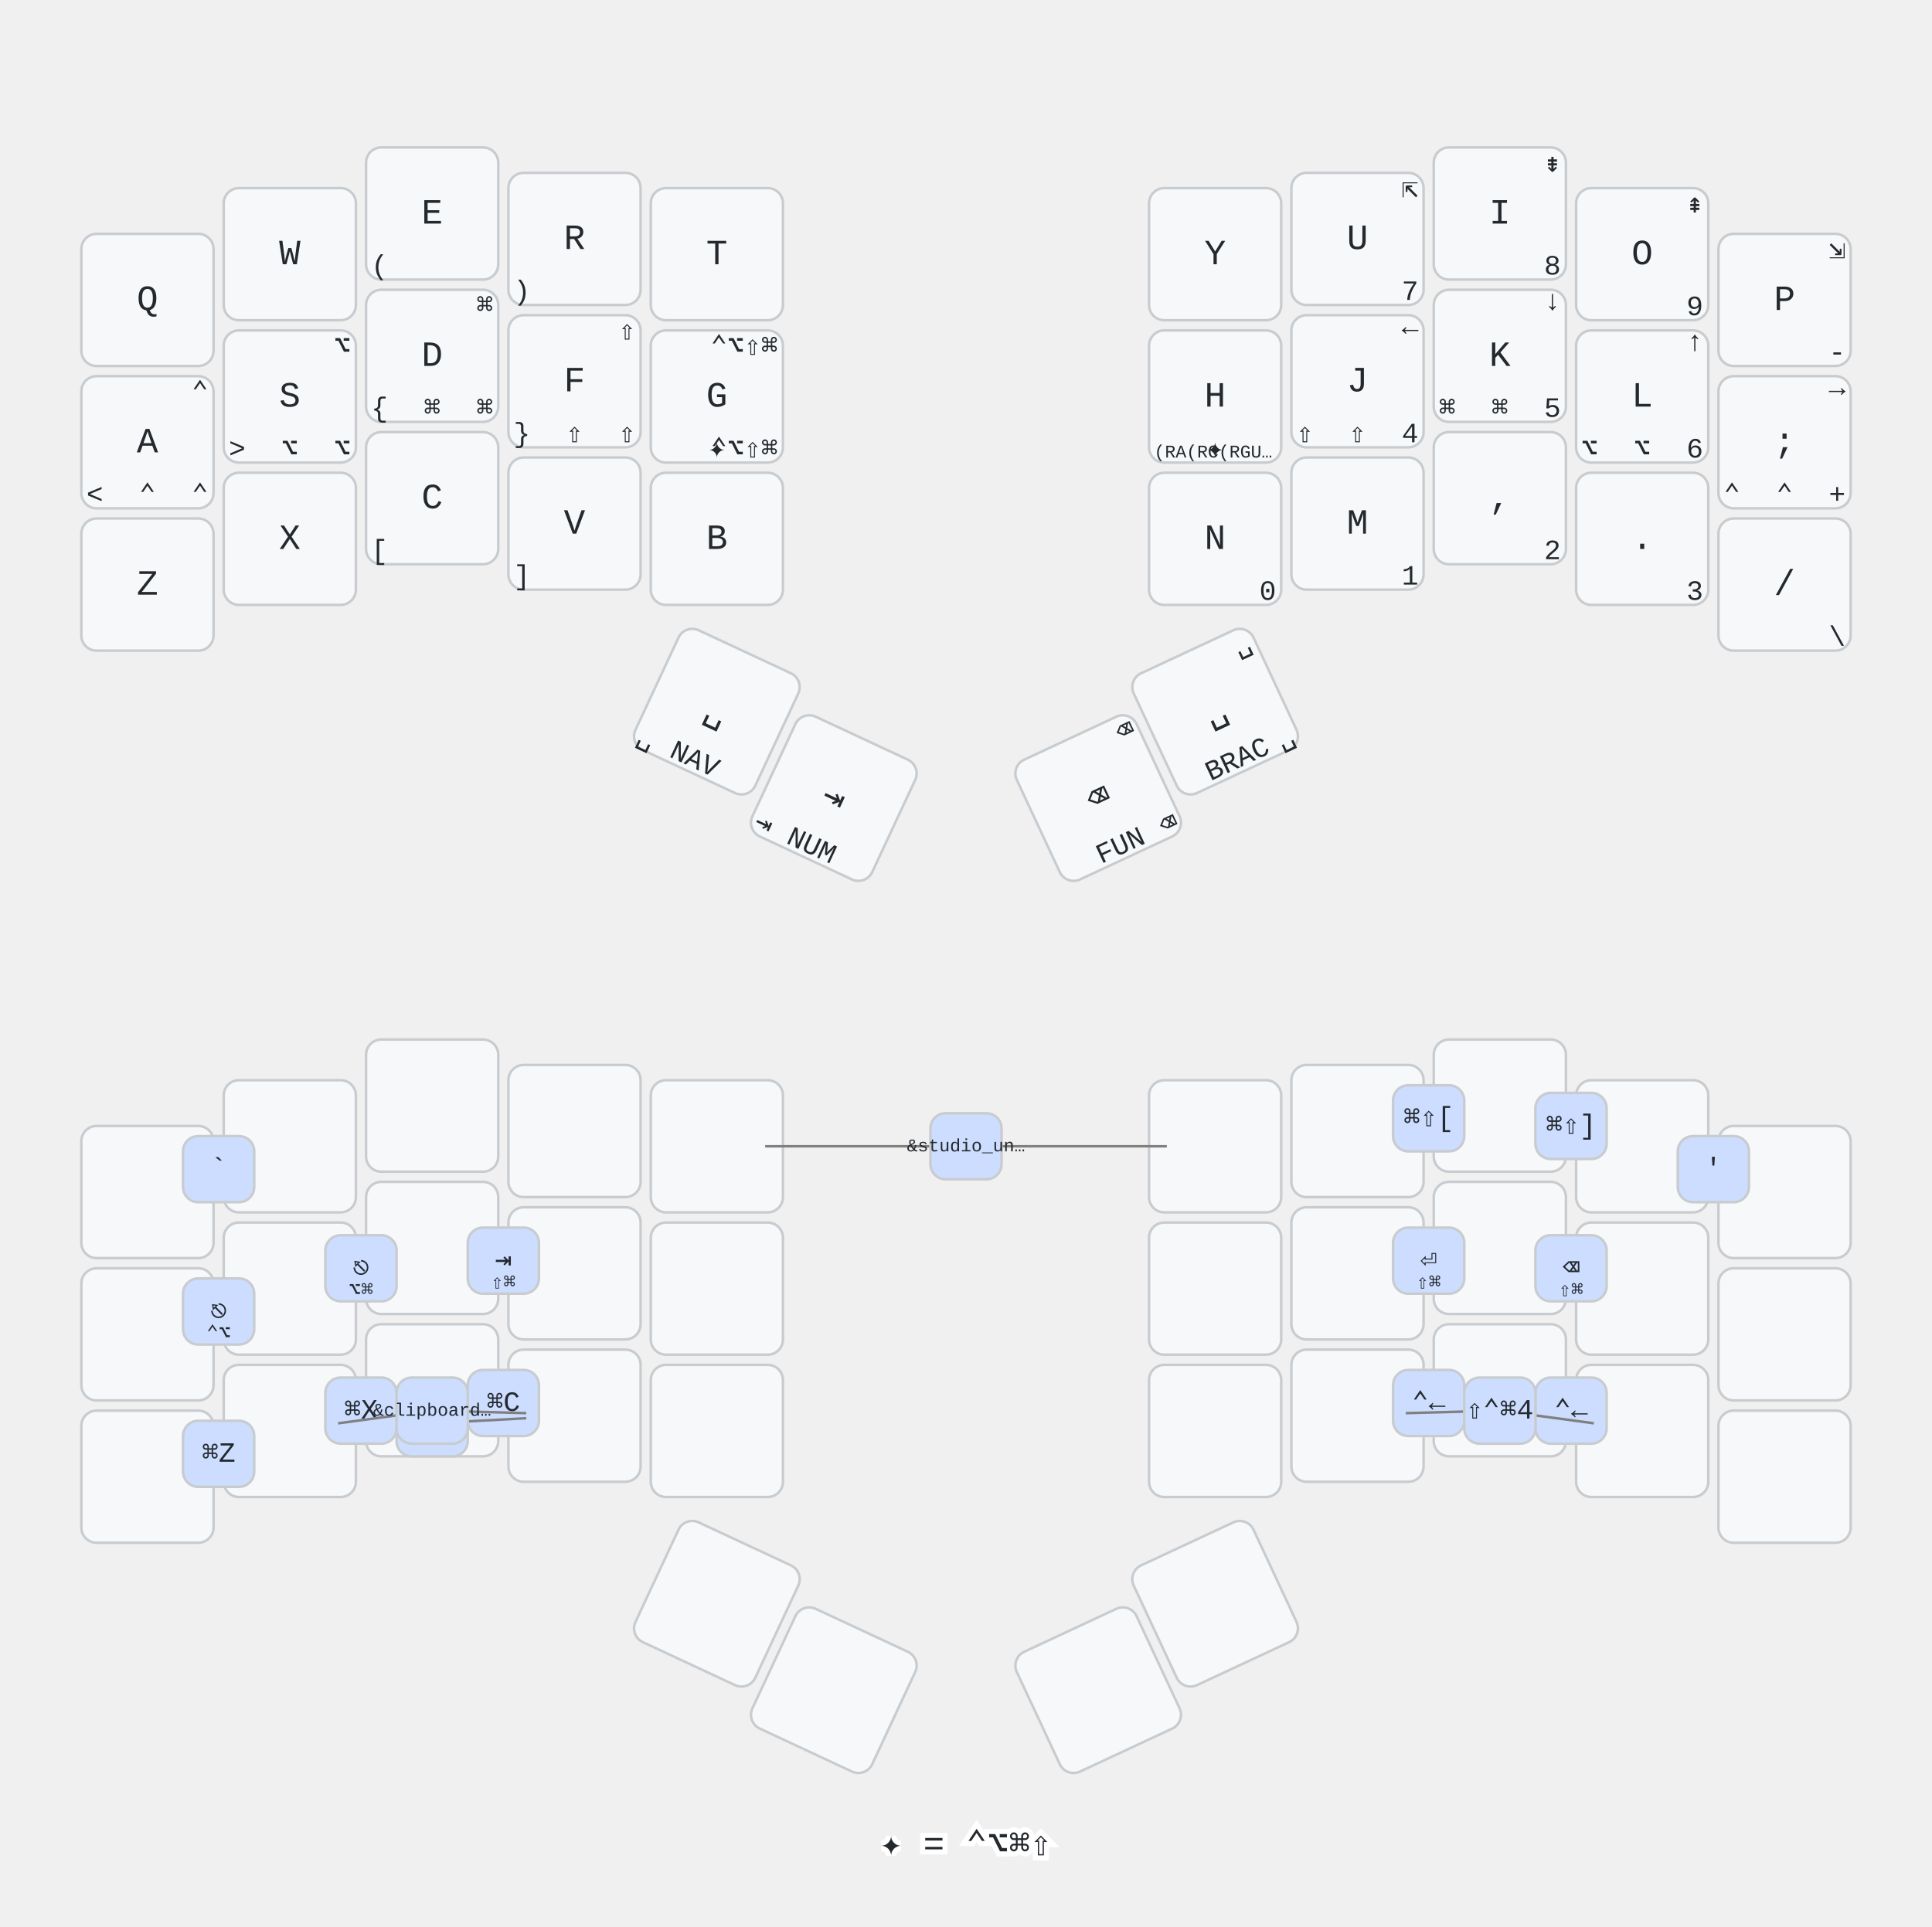
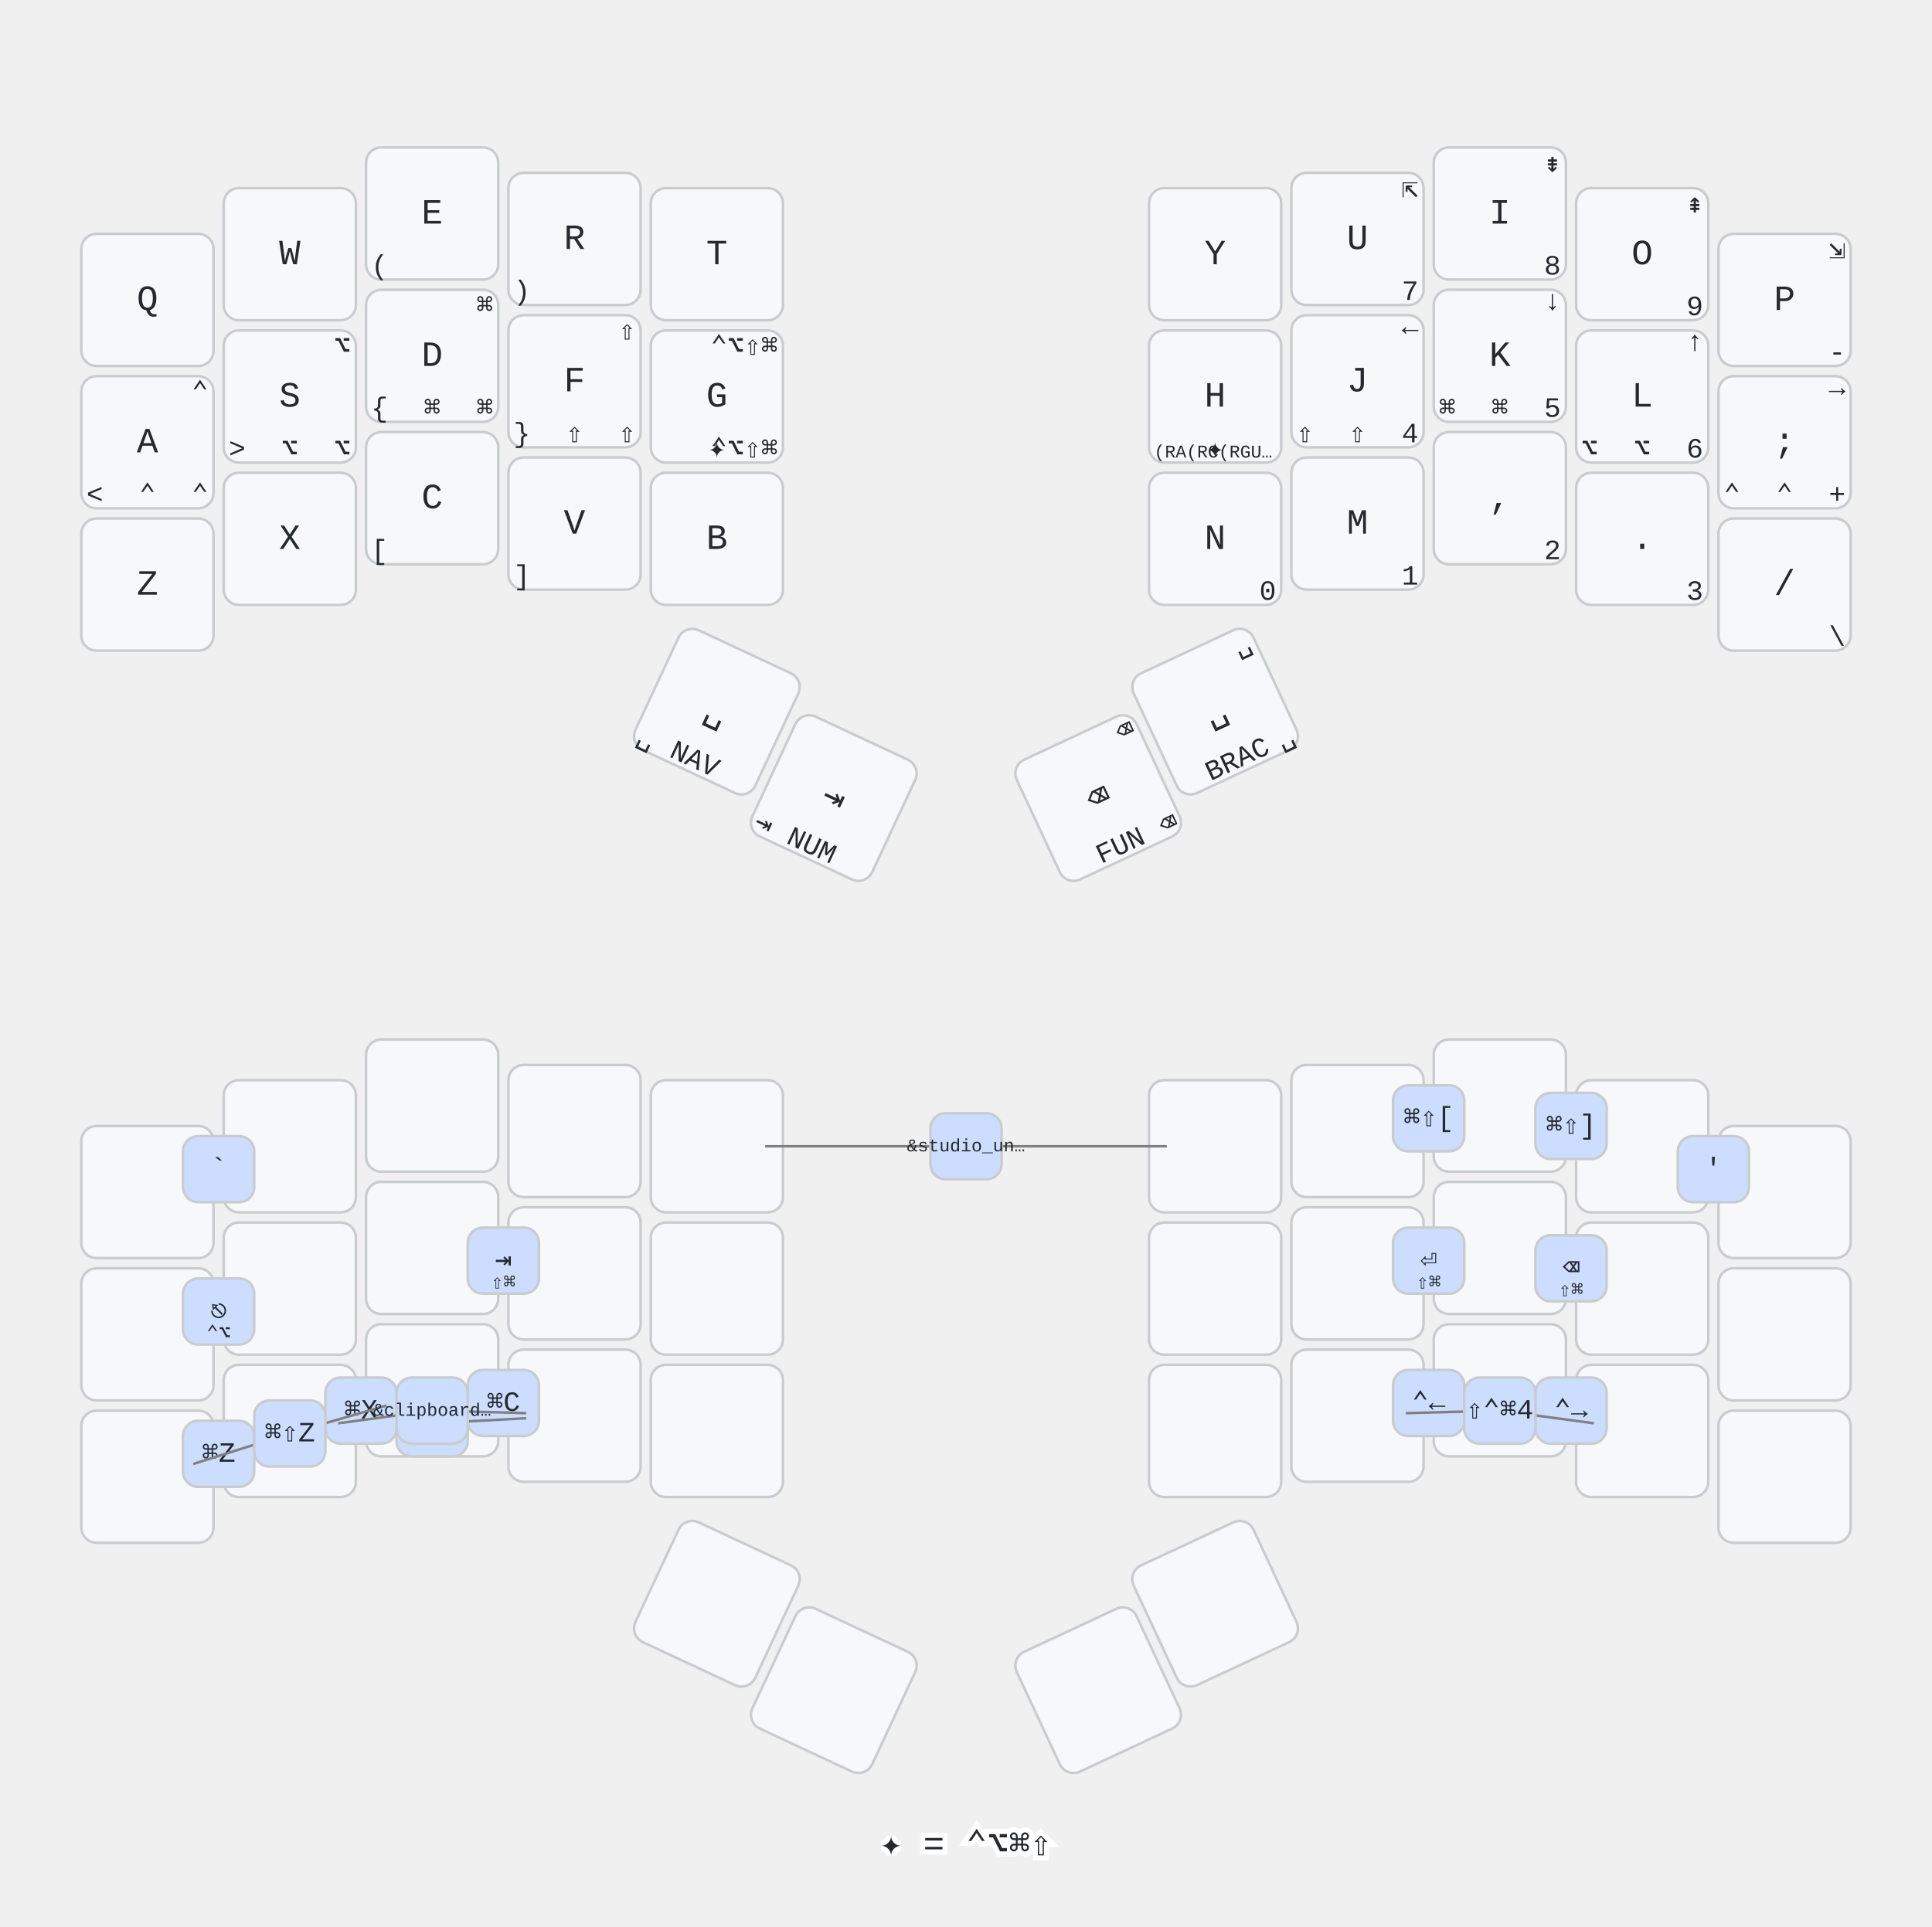
<svg xmlns="http://www.w3.org/2000/svg" width="760" height="758" viewBox="0 0 760 758" class="keymap">
  <style>/* inherit to force styles through use tags */
svg path {
    fill: inherit;
}

/* font and background color specifications */
svg.keymap {
    font-family: SFMono-Regular,Consolas,Liberation Mono,Menlo,monospace;
    font-size: 14px;
    font-kerning: normal;
    text-rendering: optimizeLegibility;
    fill: #24292e;
}

/* default key styling */
rect.key {
    fill: #f6f8fa;
}

rect.key, rect.combo {
    stroke: #c9cccf;
    stroke-width: 1;
}

/* default key side styling, only used is draw_key_sides is set */
rect.side {
    filter: brightness(90%);
}

/* color accent for combo boxes */
rect.combo, rect.combo-separate {
    fill: #cdf;
}

/* color accent for held keys */
rect.held, rect.combo.held {
    fill: #fdd;
}

/* color accent for ghost (optional) keys */
rect.ghost, rect.combo.ghost {
    stroke-dasharray: 4, 4;
    stroke-width: 2;
}

text {
    text-anchor: middle;
    dominant-baseline: middle;
}

/* styling for layer labels */
text.label {
    font-weight: bold;
    text-anchor: start;
    stroke: white;
    stroke-width: 4;
    paint-order: stroke;
}

/* styling for optional footer */
text.footer {
    text-anchor: end;
    dominant-baseline: auto;
    stroke: white;
    stroke-width: 4;
    paint-order: stroke;
}

/* styling for combo tap, and key non-tap label text */
text.combo, text.hold, text.shifted, text.left, text.right, text.tl, text.tr, text.bl, text.br {
    font-size: 11px;
}

text.hold, text.bl, text.br {
    text-anchor: middle;
    dominant-baseline: auto;
}

text.shifted, text.tl, text.tr {
    text-anchor: middle;
    dominant-baseline: hanging;
}

text.left, text.tl, text.bl {
    text-anchor: start;
}

text.right, text.tr, text.br {
    text-anchor: end;
}

text.layer-activator {
    text-decoration: underline;
}

/* styling for hold/shifted label text in combo box */
text.combo.hold, text.combo.shifted, text.combo.left, text.combo.right {
    font-size: 8px;
}

/* lighter symbol for transparent keys */
text.trans {
    fill: #7b7e81;
}

/* styling for combo dendrons */
path.combo {
    stroke-width: 1;
    stroke: gray;
    fill: none;
}

/* Start Tabler Icons Cleanup */
/* cannot use height/width with glyphs */
.icon-tabler &gt; path {
    fill: inherit;
    stroke: inherit;
    stroke-width: 2;
}
/* hide tabler's default box */
.icon-tabler &gt; path[stroke="none"][fill="none"] {
    visibility: hidden;
}
/* End Tabler Icons Cleanup */

text.footer { text-anchor: middle; }
</style>
  <g transform="translate(30, 0)" class="layer-BASE">
    <g transform="translate(0, 56)">
      <g transform="translate(28, 62)" class="key keypos-0">
        <rect rx="6" ry="6" x="-26" y="-26" width="52" height="52" class="key" />
        <text x="0" y="0" class="key tap">Q</text>
      </g>
      <g transform="translate(84, 44)" class="key keypos-1">
        <rect rx="6" ry="6" x="-26" y="-26" width="52" height="52" class="key" />
        <text x="0" y="0" class="key tap">W</text>
      </g>
      <g transform="translate(140, 28)" class="key keypos-2">
        <rect rx="6" ry="6" x="-26" y="-26" width="52" height="52" class="key" />
        <text x="0" y="0" class="key tap">E</text>
        <text x="-24" y="24" class="key bl">(</text>
      </g>
      <g transform="translate(196, 38)" class="key keypos-3">
        <rect rx="6" ry="6" x="-26" y="-26" width="52" height="52" class="key" />
        <text x="0" y="0" class="key tap">R</text>
        <text x="-24" y="24" class="key bl">)</text>
      </g>
      <g transform="translate(252, 44)" class="key keypos-4">
        <rect rx="6" ry="6" x="-26" y="-26" width="52" height="52" class="key" />
        <text x="0" y="0" class="key tap">T</text>
      </g>
      <g transform="translate(448, 44)" class="key keypos-5">
        <rect rx="6" ry="6" x="-26" y="-26" width="52" height="52" class="key" />
        <text x="0" y="0" class="key tap">Y</text>
      </g>
      <g transform="translate(504, 38)" class="key keypos-6">
        <rect rx="6" ry="6" x="-26" y="-26" width="52" height="52" class="key" />
        <text x="0" y="0" class="key tap">U</text>
        <text x="24" y="-24" class="key tr">⇱</text>
        <text x="24" y="24" class="key br">7</text>
      </g>
      <g transform="translate(560, 28)" class="key keypos-7">
        <rect rx="6" ry="6" x="-26" y="-26" width="52" height="52" class="key" />
        <text x="0" y="0" class="key tap">I</text>
        <text x="24" y="-24" class="key tr">⇟</text>
        <text x="24" y="24" class="key br">8</text>
      </g>
      <g transform="translate(616, 44)" class="key keypos-8">
        <rect rx="6" ry="6" x="-26" y="-26" width="52" height="52" class="key" />
        <text x="0" y="0" class="key tap">O</text>
        <text x="24" y="-24" class="key tr">⇞</text>
        <text x="24" y="24" class="key br">9</text>
      </g>
      <g transform="translate(672, 62)" class="key keypos-9">
        <rect rx="6" ry="6" x="-26" y="-26" width="52" height="52" class="key" />
        <text x="0" y="0" class="key tap">P</text>
        <text x="24" y="-24" class="key tr">⇲</text>
        <text x="24" y="24" class="key br">-</text>
      </g>
      <g transform="translate(28, 118)" class="key keypos-10">
        <rect rx="6" ry="6" x="-26" y="-26" width="52" height="52" class="key" />
        <text x="0" y="0" class="key tap">A</text>
        <text x="0" y="24" class="key hold">⌃</text>
        <text x="24" y="-24" class="key tr">⌃</text>
        <text x="-24" y="24" class="key bl">&lt;</text>
        <text x="24" y="24" class="key br">⌃</text>
      </g>
      <g transform="translate(84, 100)" class="key keypos-11">
        <rect rx="6" ry="6" x="-26" y="-26" width="52" height="52" class="key" />
        <text x="0" y="0" class="key tap">S</text>
        <text x="0" y="24" class="key hold">⌥</text>
        <text x="24" y="-24" class="key tr">⌥</text>
        <text x="-24" y="24" class="key bl">&gt;</text>
        <text x="24" y="24" class="key br">⌥</text>
      </g>
      <g transform="translate(140, 84)" class="key keypos-12">
        <rect rx="6" ry="6" x="-26" y="-26" width="52" height="52" class="key" />
        <text x="0" y="0" class="key tap">D</text>
        <text x="0" y="24" class="key hold">⌘</text>
        <text x="24" y="-24" class="key tr">⌘</text>
        <text x="-24" y="24" class="key bl">{</text>
        <text x="24" y="24" class="key br">⌘</text>
      </g>
      <g transform="translate(196, 94)" class="key keypos-13">
        <rect rx="6" ry="6" x="-26" y="-26" width="52" height="52" class="key" />
        <text x="0" y="0" class="key tap">F</text>
        <text x="0" y="24" class="key hold">⇧</text>
        <text x="24" y="-24" class="key tr">⇧</text>
        <text x="-24" y="24" class="key bl">}</text>
        <text x="24" y="24" class="key br">⇧</text>
      </g>
      <g transform="translate(252, 100)" class="key keypos-14">
        <rect rx="6" ry="6" x="-26" y="-26" width="52" height="52" class="key" />
        <text x="0" y="0" class="key tap">G</text>
        <text x="0" y="24" class="key hold">✦</text>
        <text x="24" y="-24" class="key tr">⌃⌥⇧⌘</text>
        <text x="24" y="24" class="key br">⌃⌥⇧⌘</text>
      </g>
      <g transform="translate(448, 100)" class="key keypos-15">
        <rect rx="6" ry="6" x="-26" y="-26" width="52" height="52" class="key" />
        <text x="0" y="0" class="key tap">H</text>
        <text x="0" y="24" class="key hold">✦</text>
        <text x="-24" y="24" class="key bl">
          <tspan style="font-size: 64%">(RA(RC(RGU…</tspan>
        </text>
      </g>
      <g transform="translate(504, 94)" class="key keypos-16">
        <rect rx="6" ry="6" x="-26" y="-26" width="52" height="52" class="key" />
        <text x="0" y="0" class="key tap">J</text>
        <text x="0" y="24" class="key hold">⇧</text>
        <text x="24" y="-24" class="key tr">←</text>
        <text x="-24" y="24" class="key bl">⇧</text>
        <text x="24" y="24" class="key br">4</text>
      </g>
      <g transform="translate(560, 84)" class="key keypos-17">
        <rect rx="6" ry="6" x="-26" y="-26" width="52" height="52" class="key" />
        <text x="0" y="0" class="key tap">K</text>
        <text x="0" y="24" class="key hold">⌘</text>
        <text x="24" y="-24" class="key tr">↓</text>
        <text x="-24" y="24" class="key bl">⌘</text>
        <text x="24" y="24" class="key br">5</text>
      </g>
      <g transform="translate(616, 100)" class="key keypos-18">
        <rect rx="6" ry="6" x="-26" y="-26" width="52" height="52" class="key" />
        <text x="0" y="0" class="key tap">L</text>
        <text x="0" y="24" class="key hold">⌥</text>
        <text x="24" y="-24" class="key tr">↑</text>
        <text x="-24" y="24" class="key bl">⌥</text>
        <text x="24" y="24" class="key br">6</text>
      </g>
      <g transform="translate(672, 118)" class="key keypos-19">
        <rect rx="6" ry="6" x="-26" y="-26" width="52" height="52" class="key" />
        <text x="0" y="0" class="key tap">;</text>
        <text x="0" y="24" class="key hold">⌃</text>
        <text x="24" y="-24" class="key tr">→</text>
        <text x="-24" y="24" class="key bl">⌃</text>
        <text x="24" y="24" class="key br">+</text>
      </g>
      <g transform="translate(28, 174)" class="key keypos-20">
        <rect rx="6" ry="6" x="-26" y="-26" width="52" height="52" class="key" />
        <text x="0" y="0" class="key tap">Z</text>
      </g>
      <g transform="translate(84, 156)" class="key keypos-21">
        <rect rx="6" ry="6" x="-26" y="-26" width="52" height="52" class="key" />
        <text x="0" y="0" class="key tap">X</text>
      </g>
      <g transform="translate(140, 140)" class="key keypos-22">
        <rect rx="6" ry="6" x="-26" y="-26" width="52" height="52" class="key" />
        <text x="0" y="0" class="key tap">C</text>
        <text x="-24" y="24" class="key bl">[</text>
      </g>
      <g transform="translate(196, 150)" class="key keypos-23">
        <rect rx="6" ry="6" x="-26" y="-26" width="52" height="52" class="key" />
        <text x="0" y="0" class="key tap">V</text>
        <text x="-24" y="24" class="key bl">]</text>
      </g>
      <g transform="translate(252, 156)" class="key keypos-24">
        <rect rx="6" ry="6" x="-26" y="-26" width="52" height="52" class="key" />
        <text x="0" y="0" class="key tap">B</text>
      </g>
      <g transform="translate(448, 156)" class="key keypos-25">
        <rect rx="6" ry="6" x="-26" y="-26" width="52" height="52" class="key" />
        <text x="0" y="0" class="key tap">N</text>
        <text x="24" y="24" class="key br">0</text>
      </g>
      <g transform="translate(504, 150)" class="key keypos-26">
        <rect rx="6" ry="6" x="-26" y="-26" width="52" height="52" class="key" />
        <text x="0" y="0" class="key tap">M</text>
        <text x="24" y="24" class="key br">1</text>
      </g>
      <g transform="translate(560, 140)" class="key keypos-27">
        <rect rx="6" ry="6" x="-26" y="-26" width="52" height="52" class="key" />
        <text x="0" y="0" class="key tap">,</text>
        <text x="24" y="24" class="key br">2</text>
      </g>
      <g transform="translate(616, 156)" class="key keypos-28">
        <rect rx="6" ry="6" x="-26" y="-26" width="52" height="52" class="key" />
        <text x="0" y="0" class="key tap">.</text>
        <text x="24" y="24" class="key br">3</text>
      </g>
      <g transform="translate(672, 174)" class="key keypos-29">
        <rect rx="6" ry="6" x="-26" y="-26" width="52" height="52" class="key" />
        <text x="0" y="0" class="key tap">/</text>
        <text x="24" y="24" class="key br">\</text>
      </g>
      <g transform="translate(252, 224) rotate(25.0)" class="key keypos-30">
        <rect rx="6" ry="6" x="-26" y="-26" width="52" height="52" class="key" />
        <text x="0" y="0" class="key tap">␣</text>
        <text x="0" y="24" class="key hold">NAV</text>
        <text x="-24" y="24" class="key bl">␣</text>
      </g>
      <g transform="translate(298, 258) rotate(25.0)" class="key keypos-31">
        <rect rx="6" ry="6" x="-26" y="-26" width="52" height="52" class="key" />
        <text x="0" y="0" class="key tap">⇥</text>
        <text x="0" y="24" class="key hold">NUM</text>
        <text x="-24" y="24" class="key bl">⇥</text>
      </g>
      <g transform="translate(402, 258) rotate(-25.0)" class="key keypos-32">
        <rect rx="6" ry="6" x="-26" y="-26" width="52" height="52" class="key" />
        <text x="0" y="0" class="key tap">⌫</text>
        <text x="0" y="24" class="key hold">FUN</text>
        <text x="24" y="-24" class="key tr">⌫</text>
        <text x="24" y="24" class="key br">⌫</text>
      </g>
      <g transform="translate(448, 224) rotate(-25.0)" class="key keypos-33">
        <rect rx="6" ry="6" x="-26" y="-26" width="52" height="52" class="key" />
        <text x="0" y="0" class="key tap">␣</text>
        <text x="0" y="24" class="key hold">BRAC</text>
        <text x="24" y="-24" class="key tr">␣</text>
        <text x="24" y="24" class="key br">␣</text>
      </g>
    </g>
  </g>
  <g transform="translate(30, 351)" class="layer-Combos">
    <g transform="translate(0, 56)">
      <g transform="translate(28, 62)" class="key keypos-0">
        <rect rx="6" ry="6" x="-26" y="-26" width="52" height="52" class="key" />
      </g>
      <g transform="translate(84, 44)" class="key keypos-1">
        <rect rx="6" ry="6" x="-26" y="-26" width="52" height="52" class="key" />
      </g>
      <g transform="translate(140, 28)" class="key keypos-2">
        <rect rx="6" ry="6" x="-26" y="-26" width="52" height="52" class="key" />
      </g>
      <g transform="translate(196, 38)" class="key keypos-3">
        <rect rx="6" ry="6" x="-26" y="-26" width="52" height="52" class="key" />
      </g>
      <g transform="translate(252, 44)" class="key keypos-4">
        <rect rx="6" ry="6" x="-26" y="-26" width="52" height="52" class="key" />
      </g>
      <g transform="translate(448, 44)" class="key keypos-5">
        <rect rx="6" ry="6" x="-26" y="-26" width="52" height="52" class="key" />
      </g>
      <g transform="translate(504, 38)" class="key keypos-6">
        <rect rx="6" ry="6" x="-26" y="-26" width="52" height="52" class="key" />
      </g>
      <g transform="translate(560, 28)" class="key keypos-7">
        <rect rx="6" ry="6" x="-26" y="-26" width="52" height="52" class="key" />
      </g>
      <g transform="translate(616, 44)" class="key keypos-8">
        <rect rx="6" ry="6" x="-26" y="-26" width="52" height="52" class="key" />
      </g>
      <g transform="translate(672, 62)" class="key keypos-9">
        <rect rx="6" ry="6" x="-26" y="-26" width="52" height="52" class="key" />
      </g>
      <g transform="translate(28, 118)" class="key keypos-10">
        <rect rx="6" ry="6" x="-26" y="-26" width="52" height="52" class="key" />
      </g>
      <g transform="translate(84, 100)" class="key keypos-11">
        <rect rx="6" ry="6" x="-26" y="-26" width="52" height="52" class="key" />
      </g>
      <g transform="translate(140, 84)" class="key keypos-12">
        <rect rx="6" ry="6" x="-26" y="-26" width="52" height="52" class="key" />
      </g>
      <g transform="translate(196, 94)" class="key keypos-13">
        <rect rx="6" ry="6" x="-26" y="-26" width="52" height="52" class="key" />
      </g>
      <g transform="translate(252, 100)" class="key keypos-14">
        <rect rx="6" ry="6" x="-26" y="-26" width="52" height="52" class="key" />
      </g>
      <g transform="translate(448, 100)" class="key keypos-15">
        <rect rx="6" ry="6" x="-26" y="-26" width="52" height="52" class="key" />
      </g>
      <g transform="translate(504, 94)" class="key keypos-16">
        <rect rx="6" ry="6" x="-26" y="-26" width="52" height="52" class="key" />
      </g>
      <g transform="translate(560, 84)" class="key keypos-17">
        <rect rx="6" ry="6" x="-26" y="-26" width="52" height="52" class="key" />
      </g>
      <g transform="translate(616, 100)" class="key keypos-18">
        <rect rx="6" ry="6" x="-26" y="-26" width="52" height="52" class="key" />
      </g>
      <g transform="translate(672, 118)" class="key keypos-19">
        <rect rx="6" ry="6" x="-26" y="-26" width="52" height="52" class="key" />
      </g>
      <g transform="translate(28, 174)" class="key keypos-20">
        <rect rx="6" ry="6" x="-26" y="-26" width="52" height="52" class="key" />
      </g>
      <g transform="translate(84, 156)" class="key keypos-21">
        <rect rx="6" ry="6" x="-26" y="-26" width="52" height="52" class="key" />
      </g>
      <g transform="translate(140, 140)" class="key keypos-22">
        <rect rx="6" ry="6" x="-26" y="-26" width="52" height="52" class="key" />
      </g>
      <g transform="translate(196, 150)" class="key keypos-23">
        <rect rx="6" ry="6" x="-26" y="-26" width="52" height="52" class="key" />
      </g>
      <g transform="translate(252, 156)" class="key keypos-24">
        <rect rx="6" ry="6" x="-26" y="-26" width="52" height="52" class="key" />
      </g>
      <g transform="translate(448, 156)" class="key keypos-25">
        <rect rx="6" ry="6" x="-26" y="-26" width="52" height="52" class="key" />
      </g>
      <g transform="translate(504, 150)" class="key keypos-26">
        <rect rx="6" ry="6" x="-26" y="-26" width="52" height="52" class="key" />
      </g>
      <g transform="translate(560, 140)" class="key keypos-27">
        <rect rx="6" ry="6" x="-26" y="-26" width="52" height="52" class="key" />
      </g>
      <g transform="translate(616, 156)" class="key keypos-28">
        <rect rx="6" ry="6" x="-26" y="-26" width="52" height="52" class="key" />
      </g>
      <g transform="translate(672, 174)" class="key keypos-29">
        <rect rx="6" ry="6" x="-26" y="-26" width="52" height="52" class="key" />
      </g>
      <g transform="translate(252, 224) rotate(25.0)" class="key keypos-30">
        <rect rx="6" ry="6" x="-26" y="-26" width="52" height="52" class="key" />
      </g>
      <g transform="translate(298, 258) rotate(25.0)" class="key keypos-31">
        <rect rx="6" ry="6" x="-26" y="-26" width="52" height="52" class="key" />
      </g>
      <g transform="translate(402, 258) rotate(-25.0)" class="key keypos-32">
        <rect rx="6" ry="6" x="-26" y="-26" width="52" height="52" class="key" />
      </g>
      <g transform="translate(448, 224) rotate(-25.0)" class="key keypos-33">
        <rect rx="6" ry="6" x="-26" y="-26" width="52" height="52" class="key" />
      </g>
      <g class="combo combopos-0">
        <rect rx="6" ry="6" x="42" y="96" width="28" height="26" class="combo" />
        <text x="56" y="109" class="combo tap">⎋</text>
        <text x="56" y="120" class="combo hold">⌃⌥</text>
      </g>
      <g class="combo combopos-1">
-         <rect rx="6" ry="6" x="98" y="79" width="28" height="26" class="combo" />
-         <text x="112" y="92" class="combo tap">⎋</text>
-         <text x="112" y="103" class="combo hold">⌥⌘</text>
-       </g>
-       <g class="combo combopos-2">
        <rect rx="6" ry="6" x="154" y="76" width="28" height="26" class="combo" />
        <text x="168" y="89" class="combo tap">⇥</text>
        <text x="168" y="100" class="combo hold">⇧⌘</text>
      </g>
-       <g class="combo combopos-3">
+       <g class="combo combopos-2">
        <rect rx="6" ry="6" x="518" y="76" width="28" height="26" class="combo" />
        <text x="532" y="89" class="combo tap">⏎</text>
        <text x="532" y="100" class="combo hold">⇧⌘</text>
      </g>
-       <g class="combo combopos-4">
+       <g class="combo combopos-3">
        <rect rx="6" ry="6" x="574" y="79" width="28" height="26" class="combo" />
        <text x="588" y="92" class="combo tap">⌫</text>
        <text x="588" y="103" class="combo hold">⇧⌘</text>
      </g>
-       <g class="combo combopos-5">
+       <g class="combo combopos-4">
        <rect rx="6" ry="6" x="518" y="132" width="28" height="26" class="combo" />
        <text x="532" y="145" class="combo tap">⌃←</text>
      </g>
+       <g class="combo combopos-5">
+         <rect rx="6" ry="6" x="574" y="135" width="28" height="26" class="combo" />
+         <text x="588" y="148" class="combo tap">⌃→</text>
+       </g>
      <g class="combo combopos-6">
-         <rect rx="6" ry="6" x="574" y="135" width="28" height="26" class="combo" />
-         <text x="588" y="148" class="combo tap">⌃←</text>
-       </g>
-       <g class="combo combopos-7">
        <rect rx="6" ry="6" x="518" y="20" width="28" height="26" class="combo" />
        <text x="532" y="33" class="combo tap">⌘⇧[</text>
      </g>
-       <g class="combo combopos-8">
+       <g class="combo combopos-7">
        <rect rx="6" ry="6" x="574" y="23" width="28" height="26" class="combo" />
        <text x="588" y="36" class="combo tap">⌘⇧]</text>
      </g>
-       <g class="combo combopos-9">
+       <g class="combo combopos-8">
        <rect rx="6" ry="6" x="154" y="132" width="28" height="26" class="combo" />
        <text x="168" y="145" class="combo tap">⌘C</text>
      </g>
-       <g class="combo combopos-10">
+       <g class="combo combopos-9">
        <path d="M140,153 l-37,2" class="combo" />
        <path d="M140,153 l37,-2" class="combo" />
        <rect rx="6" ry="6" x="126" y="140" width="28" height="26" class="combo" />
        <text x="140" y="153" class="combo tap">⌘V</text>
      </g>
-       <g class="combo combopos-11">
+       <g class="combo combopos-10">
        <rect rx="6" ry="6" x="98" y="135" width="28" height="26" class="combo" />
        <text x="112" y="148" class="combo tap">⌘X</text>
      </g>
-       <g class="combo combopos-12">
+       <g class="combo combopos-11">
        <rect rx="6" ry="6" x="42" y="152" width="28" height="26" class="combo" />
        <text x="56" y="165" class="combo tap">⌘Z</text>
+       </g>
+       <g class="combo combopos-12">
+         <path d="M84,157 l-38,12" class="combo" />
+         <path d="M84,157 l38,-11" class="combo" />
+         <rect rx="6" ry="6" x="70" y="144" width="28" height="26" class="combo" />
+         <text x="84" y="157" class="combo tap">⌘⇧Z</text>
      </g>
      <g class="combo combopos-13">
        <path d="M350,44 l-79,0" class="combo" />
        <path d="M350,44 l79,0" class="combo" />
        <rect rx="6" ry="6" x="336" y="31" width="28" height="26" class="combo" />
        <text x="350" y="44" class="combo tap">
          <tspan style="font-size: 64%">&amp;studio_un…</tspan>
        </text>
      </g>
      <g class="combo combopos-14">
        <rect rx="6" ry="6" x="42" y="40" width="28" height="26" class="combo" />
        <text x="56" y="53" class="combo tap">`</text>
      </g>
      <g class="combo combopos-15">
        <rect rx="6" ry="6" x="630" y="40" width="28" height="26" class="combo" />
        <text x="644" y="53" class="combo tap">'</text>
      </g>
      <g class="combo combopos-16">
        <path d="M140,148 l-37,5" class="combo" />
        <path d="M140,148 l37,1" class="combo" />
        <rect rx="6" ry="6" x="126" y="135" width="28" height="26" class="combo" />
        <text x="140" y="148" class="combo tap">
          <tspan style="font-size: 64%">&amp;clipboard…</tspan>
        </text>
      </g>
      <g class="combo combopos-17">
        <path d="M560,148 l-37,1" class="combo" />
        <path d="M560,148 l37,5" class="combo" />
        <rect rx="6" ry="6" x="546" y="135" width="28" height="26" class="combo" />
        <text x="560" y="148" class="combo tap">⇧⌃⌘4</text>
      </g>
    </g>
  </g>
  <text x="50%" y="730.0" class="footer">✦ = ⌃⌥⌘⇧</text>
</svg>
